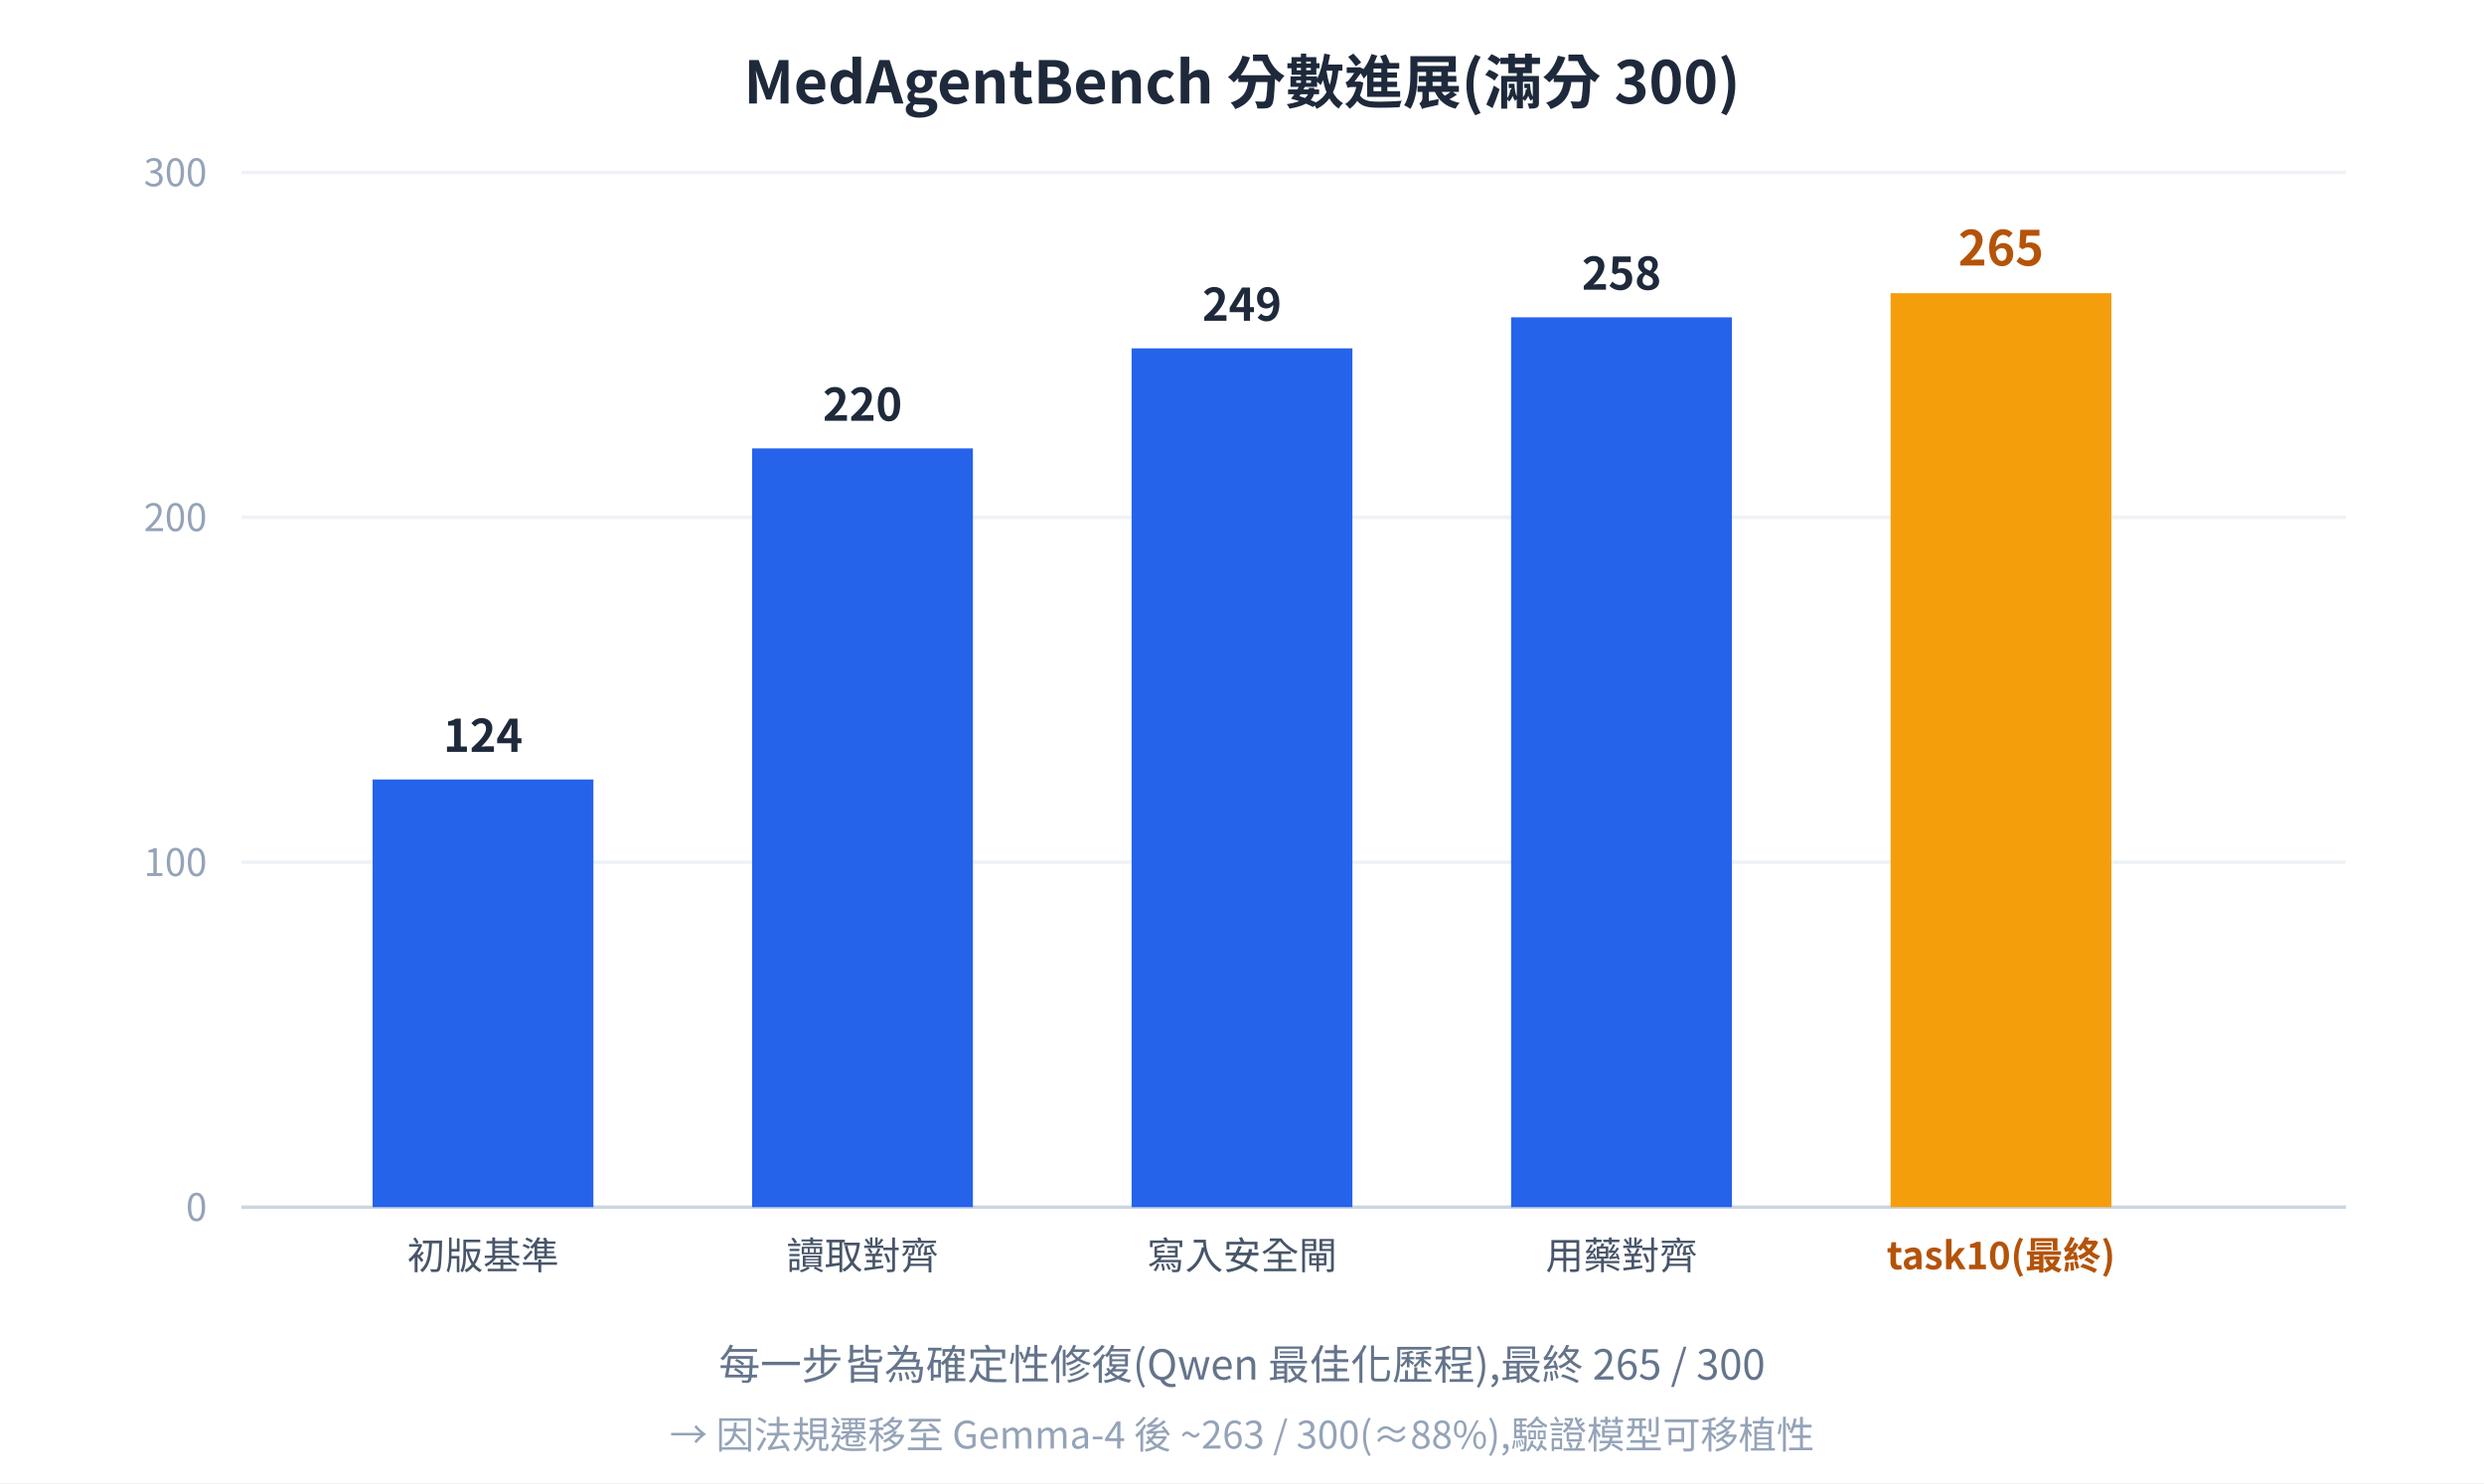
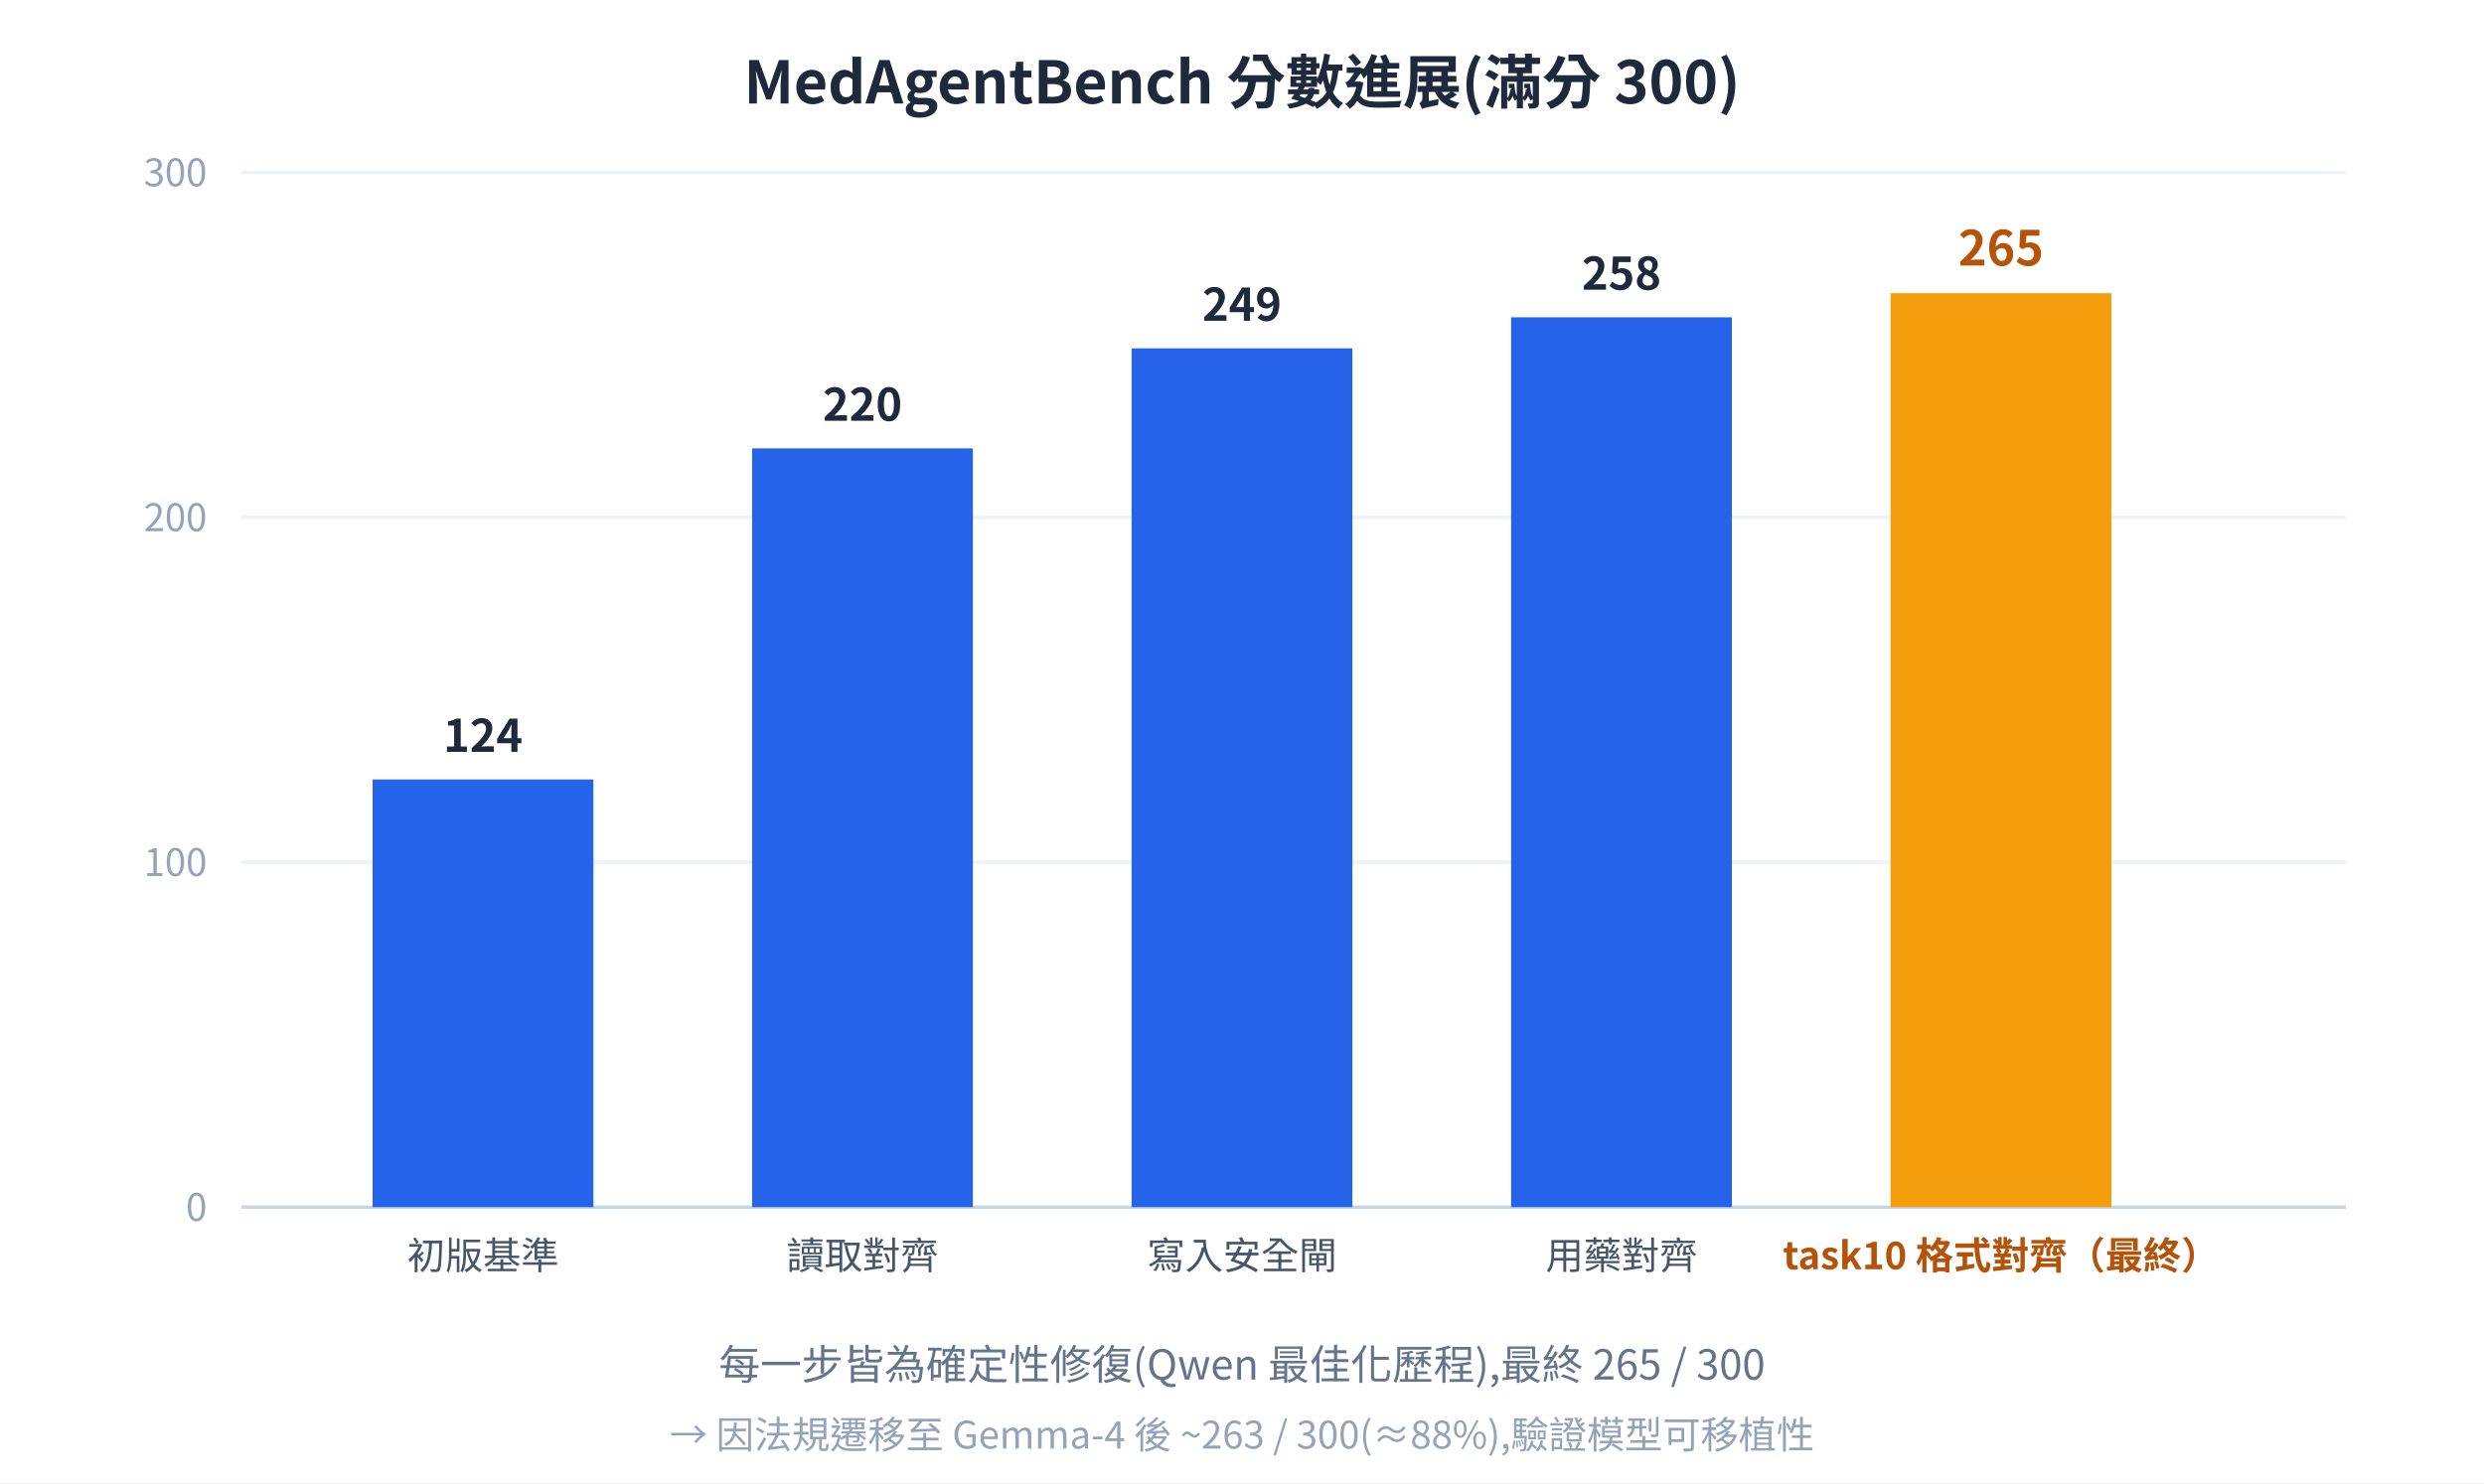
<svg xmlns="http://www.w3.org/2000/svg" viewBox="0 0 720 430" font-family="'Microsoft JhengHei','Noto Sans CJK TC','PingFang TC',sans-serif">
  <rect x="0" y="0" width="720" height="430" fill="#ffffff" />
  <text x="360" y="30" text-anchor="middle" font-size="17" font-weight="bold" fill="#1e293b">MedAgentBench 分數進展(滿分 300)</text>
  <line x1="70" y1="350" x2="680" y2="350" stroke="#cbd5e1" stroke-width="1" />
  <line x1="70" y1="250" x2="680" y2="250" stroke="#eef2f6" stroke-width="1" />
  <line x1="70" y1="150" x2="680" y2="150" stroke="#eef2f6" stroke-width="1" />
  <line x1="70" y1="50" x2="680" y2="50" stroke="#eef2f6" stroke-width="1" />
  <text x="60" y="354" text-anchor="end" font-size="11" fill="#94a3b8">0</text>
  <text x="60" y="254" text-anchor="end" font-size="11" fill="#94a3b8">100</text>
  <text x="60" y="154" text-anchor="end" font-size="11" fill="#94a3b8">200</text>
  <text x="60" y="54" text-anchor="end" font-size="11" fill="#94a3b8">300</text>
  <rect x="108" y="226" width="64" height="124" fill="#2563eb" />
  <text x="140" y="218" text-anchor="middle" font-size="13" font-weight="bold" fill="#1e293b">124</text>
  <rect x="218" y="130" width="64" height="220" fill="#2563eb" />
  <text x="250" y="122" text-anchor="middle" font-size="13" font-weight="bold" fill="#1e293b">220</text>
  <rect x="328" y="101" width="64" height="249" fill="#2563eb" />
  <text x="360" y="93" text-anchor="middle" font-size="13" font-weight="bold" fill="#1e293b">249</text>
  <rect x="438" y="92" width="64" height="258" fill="#2563eb" />
  <text x="470" y="84" text-anchor="middle" font-size="13" font-weight="bold" fill="#1e293b">258</text>
  <rect x="548" y="85" width="64" height="265" fill="#f59e0b" />
  <text x="580" y="77" text-anchor="middle" font-size="14" font-weight="bold" fill="#b45309">265</text>
  <text x="140" y="368" text-anchor="middle" font-size="11" fill="#475569">初版基準</text>
  <text x="250" y="368" text-anchor="middle" font-size="11" fill="#475569">讀取對齊</text>
  <text x="360" y="368" text-anchor="middle" font-size="11" fill="#475569">寫入安全閘</text>
  <text x="470" y="368" text-anchor="middle" font-size="11" fill="#475569">用藥對齊</text>
-   <text x="580" y="368" text-anchor="middle" font-size="11" fill="#b45309" font-weight="bold">task10(最終)</text>
+   <text x="580" y="368" text-anchor="middle" font-size="11" fill="#b45309" font-weight="bold">task10 格式對齊（最終）</text>
  <text x="360" y="400" text-anchor="middle" font-size="12" fill="#64748b">每一步皆為確定性修復(Qwen 最佳化歷程),最終 265 / 300</text>
  <text x="360" y="420" text-anchor="middle" font-size="11" fill="#94a3b8">→ 因法規遷移至 Gemma-4 後 ~263 / 300(≈88%),驗證模型可移植性</text>
</svg>
